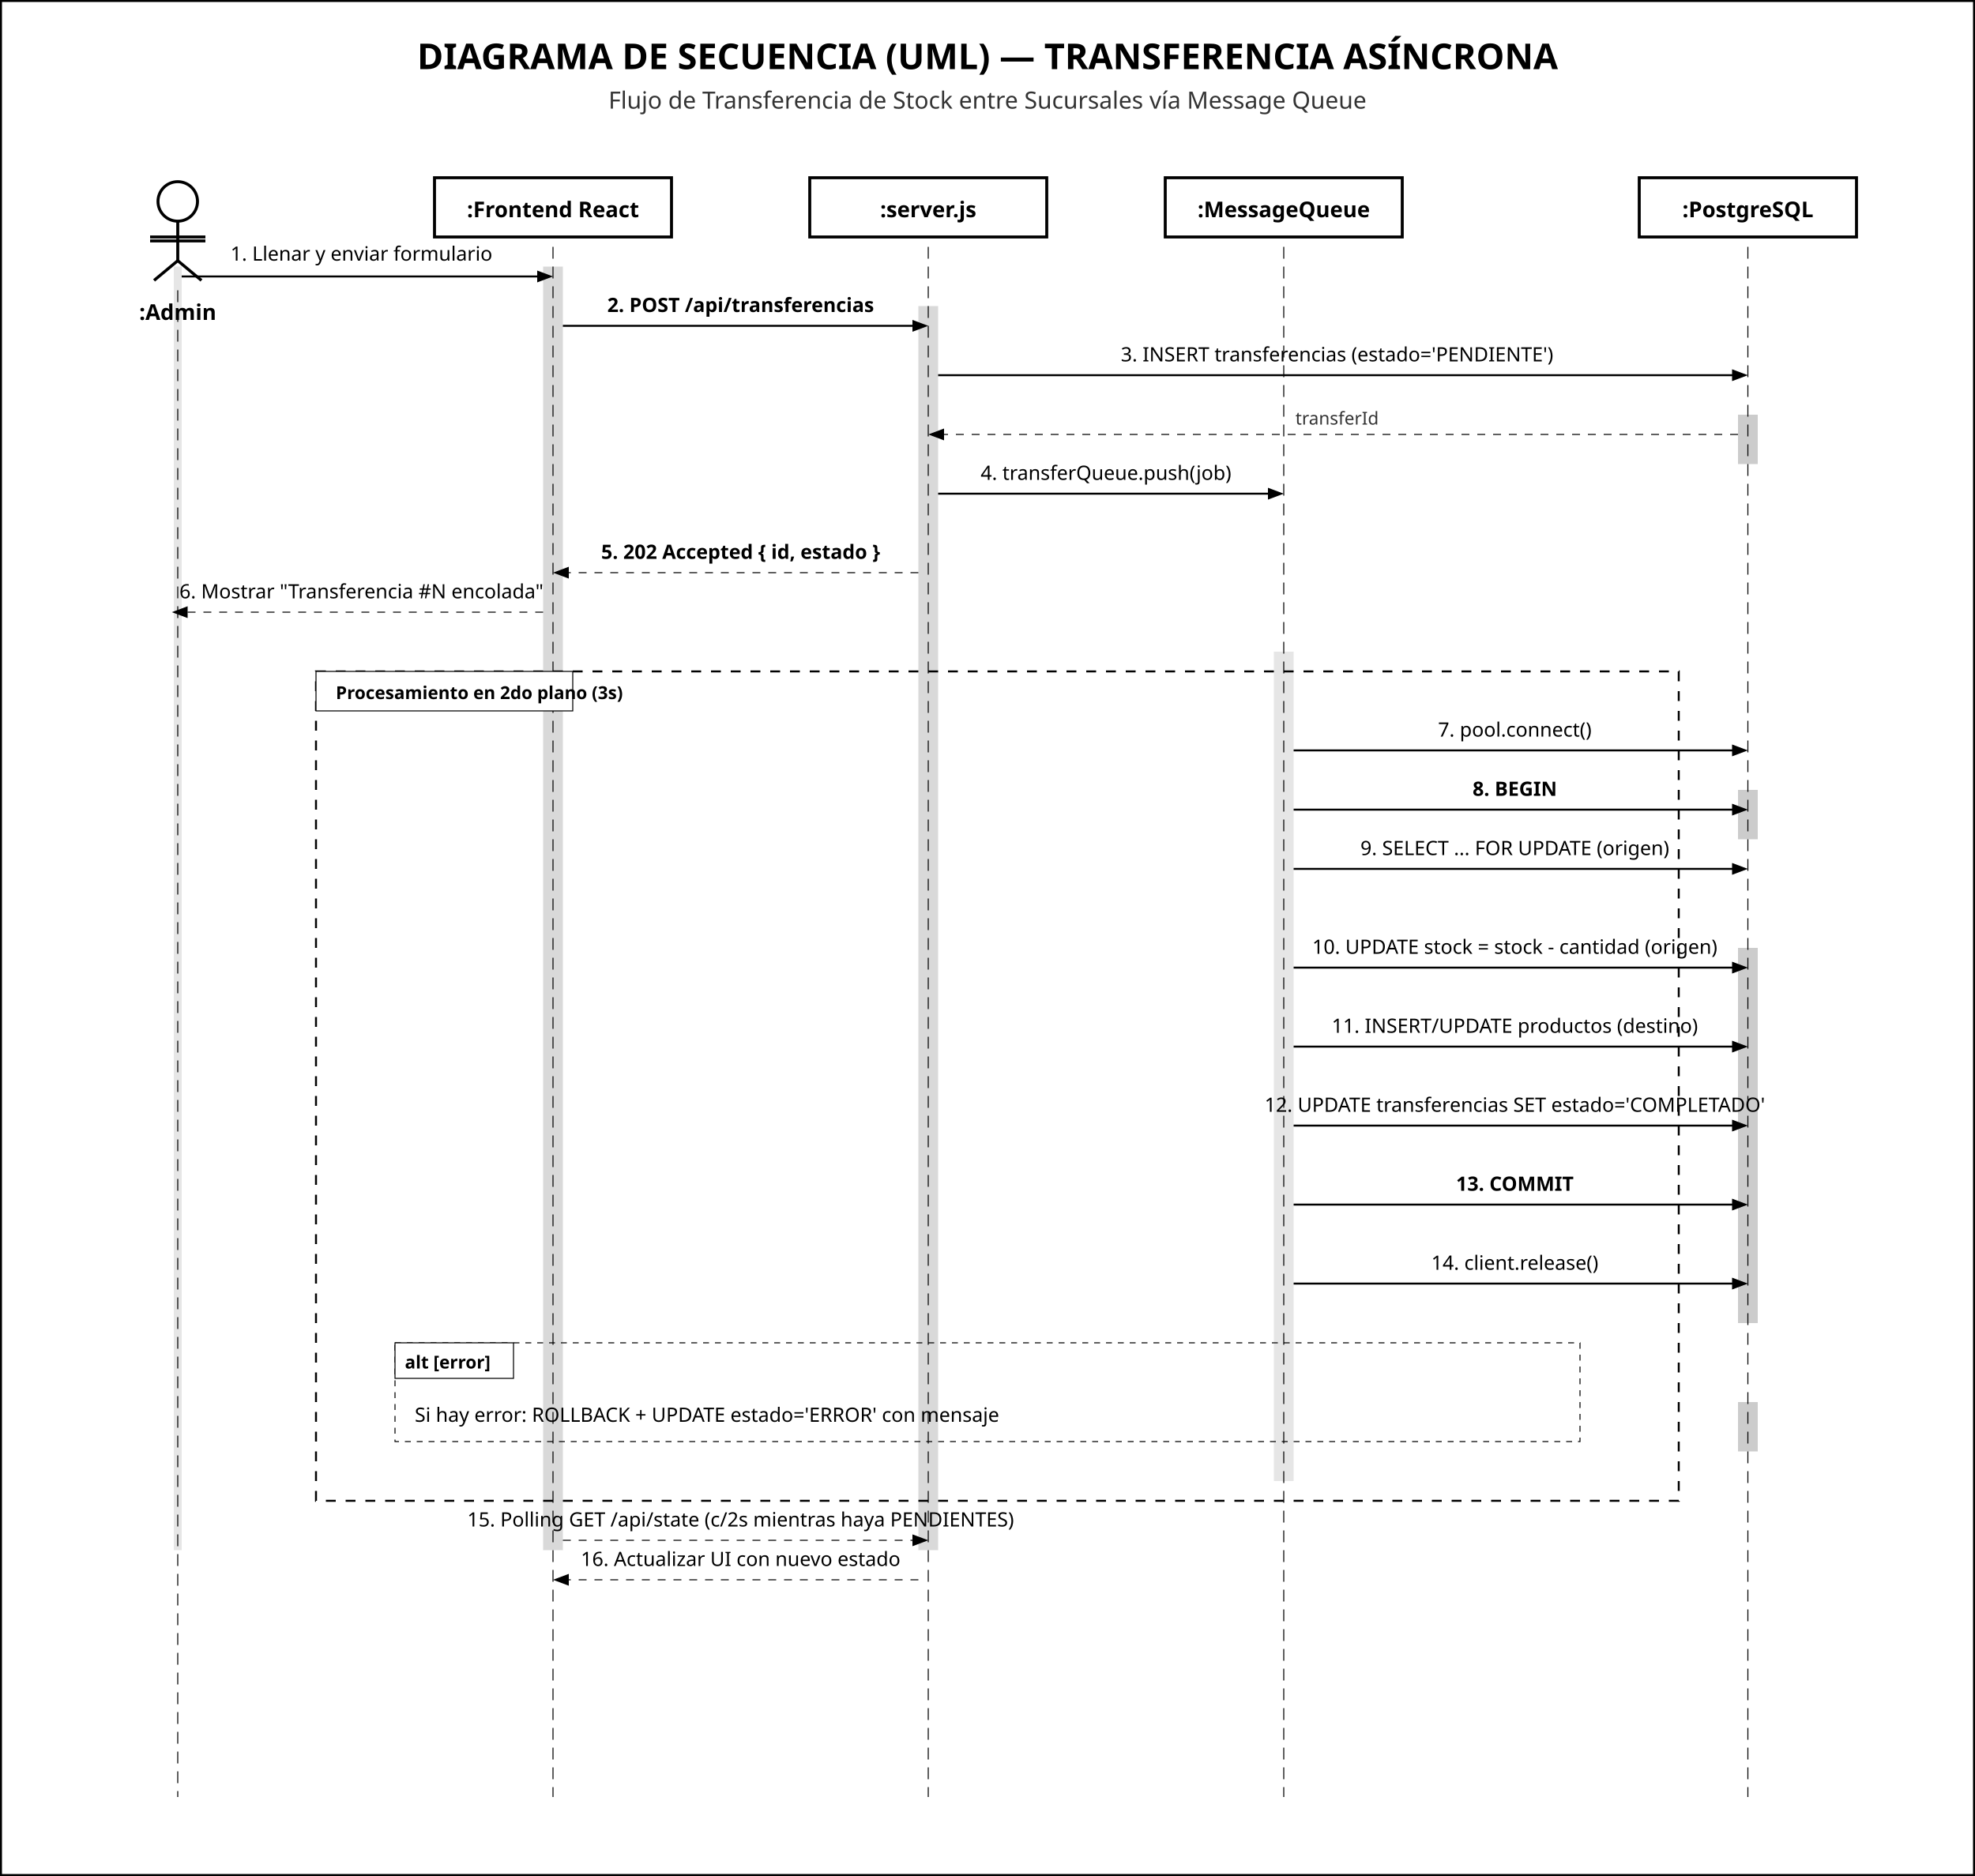
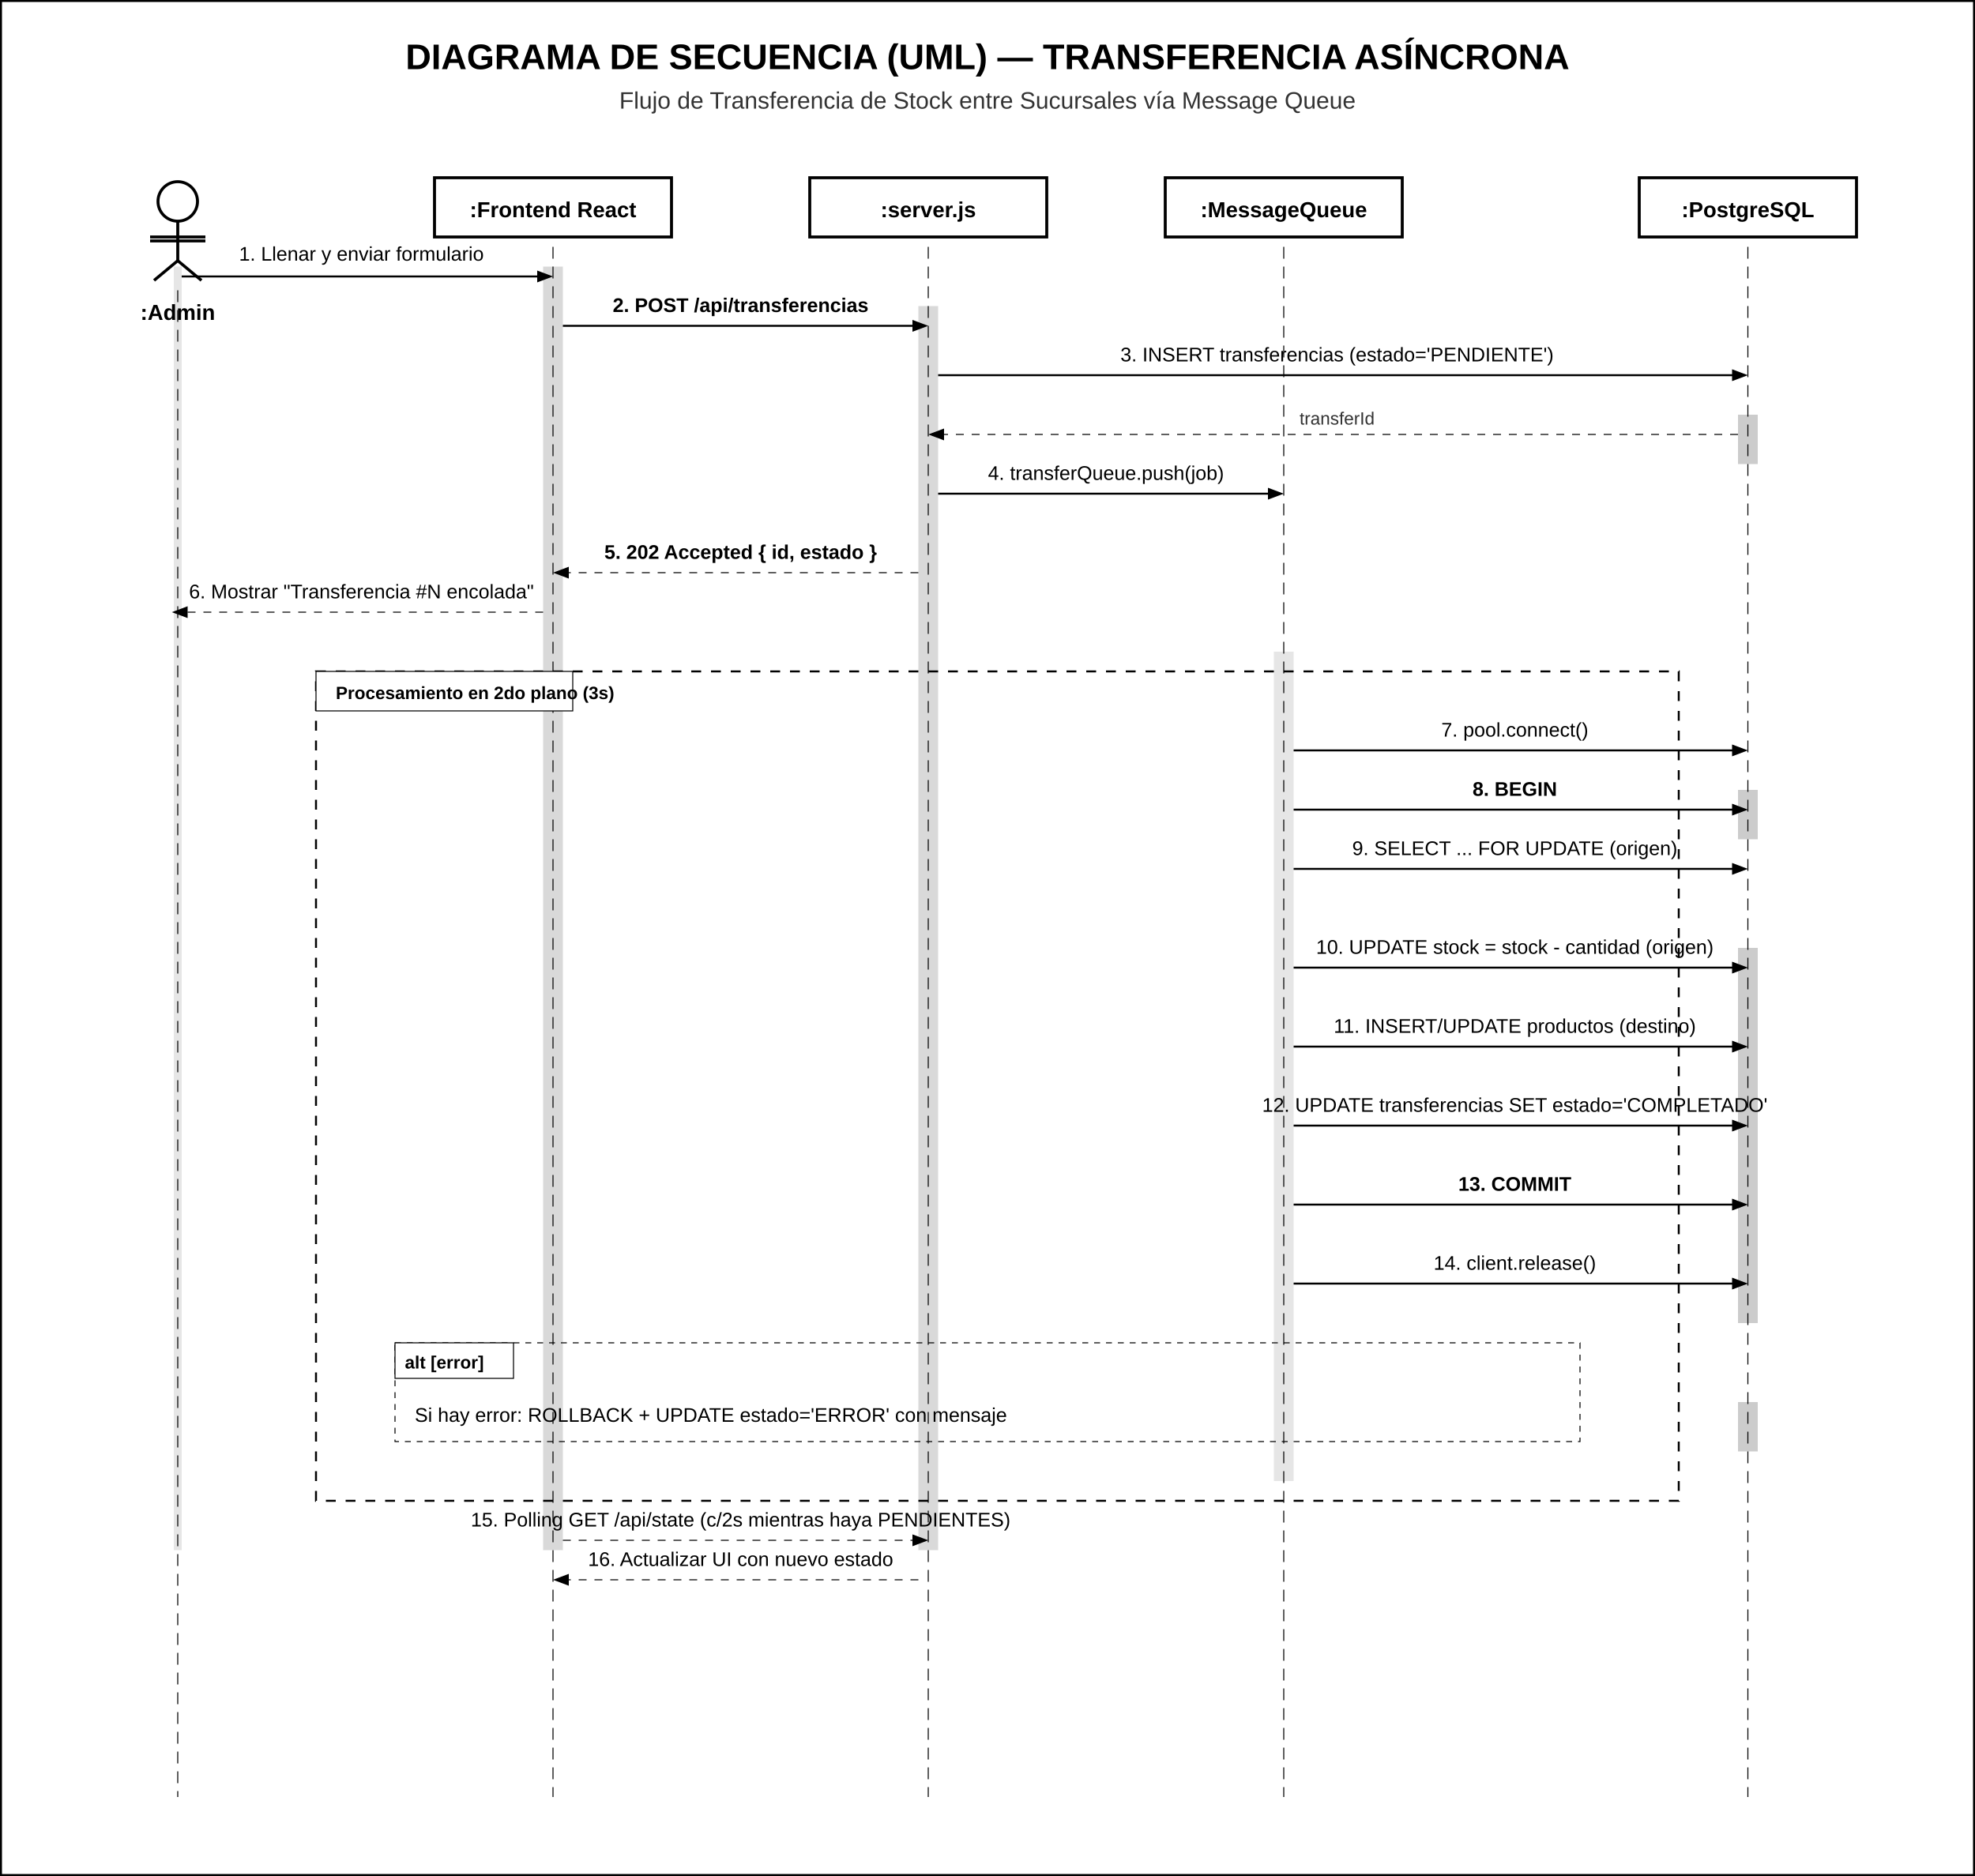
- <svg xmlns="http://www.w3.org/2000/svg" viewBox="0 0 1000 950" width="100%" height="100%">
+ <svg xmlns="http://www.w3.org/2000/svg" viewBox="0 0 1000 950" width="1000" height="950">
  <rect width="1000" height="950" fill="#ffffff" stroke="#000000" stroke-width="2" />
-   <text x="500" y="35" text-anchor="middle" fill="#000000" font-family="sans-serif" font-size="18" font-weight="bold">DIAGRAMA DE SECUENCIA (UML) — TRANSFERENCIA ASÍNCRONA</text>
-   <text x="500" y="55" text-anchor="middle" fill="#333333" font-family="sans-serif" font-size="12">Flujo de Transferencia de Stock entre Sucursales vía Message Queue</text>
+   <text x="500" y="35" text-anchor="middle" fill="#000000" font-family="Arial, Helvetica, sans-serif" font-size="18" font-weight="bold">DIAGRAMA DE SECUENCIA (UML) — TRANSFERENCIA ASÍNCRONA</text>
+   <text x="500" y="55" text-anchor="middle" fill="#333333" font-family="Arial, Helvetica, sans-serif" font-size="12">Flujo de Transferencia de Stock entre Sucursales vía Message Queue</text>
  <g transform="translate(50, 90)">
    <line x1="40" y1="57" x2="40" y2="820" stroke="#000000" stroke-width="0.5" stroke-dasharray="6 4" />
    <circle cx="40" cy="12" r="10" fill="none" stroke="#000000" stroke-width="1.5" />
    <line x1="40" y1="22" x2="40" y2="42" stroke="#000000" stroke-width="1.5" />
    <line x1="26" y1="30" x2="54" y2="30" stroke="#000000" stroke-width="1.5" />
    <line x1="26" y1="32" x2="54" y2="32" stroke="#000000" stroke-width="1.5" />
    <line x1="40" y1="42" x2="28" y2="52" stroke="#000000" stroke-width="1.5" />
    <line x1="40" y1="42" x2="52" y2="52" stroke="#000000" stroke-width="1.5" />
-     <text x="40" y="72" text-anchor="middle" fill="#000000" font-family="sans-serif" font-size="11" font-weight="bold">:Admin</text>
+     <text x="40" y="72" text-anchor="middle" fill="#000000" font-family="Arial, Helvetica, sans-serif" font-size="11" font-weight="bold">:Admin</text>
  </g>
  <g transform="translate(220, 90)">
    <line x1="60" y1="35" x2="60" y2="820" stroke="#000000" stroke-width="0.5" stroke-dasharray="6 4" />
    <rect width="120" height="30" fill="#ffffff" stroke="#000000" stroke-width="1.5" />
-     <text x="60" y="20" text-anchor="middle" fill="#000000" font-family="sans-serif" font-size="11" font-weight="bold">:Frontend React</text>
+     <text x="60" y="20" text-anchor="middle" fill="#000000" font-family="Arial, Helvetica, sans-serif" font-size="11" font-weight="bold">:Frontend React</text>
  </g>
  <g transform="translate(410, 90)">
    <line x1="60" y1="35" x2="60" y2="820" stroke="#000000" stroke-width="0.5" stroke-dasharray="6 4" />
    <rect width="120" height="30" fill="#ffffff" stroke="#000000" stroke-width="1.5" />
-     <text x="60" y="20" text-anchor="middle" fill="#000000" font-family="sans-serif" font-size="11" font-weight="bold">:server.js</text>
+     <text x="60" y="20" text-anchor="middle" fill="#000000" font-family="Arial, Helvetica, sans-serif" font-size="11" font-weight="bold">:server.js</text>
  </g>
  <g transform="translate(590, 90)">
    <line x1="60" y1="35" x2="60" y2="820" stroke="#000000" stroke-width="0.5" stroke-dasharray="6 4" />
    <rect width="120" height="30" fill="#ffffff" stroke="#000000" stroke-width="1.5" />
-     <text x="60" y="20" text-anchor="middle" fill="#000000" font-family="sans-serif" font-size="11" font-weight="bold">:MessageQueue</text>
+     <text x="60" y="20" text-anchor="middle" fill="#000000" font-family="Arial, Helvetica, sans-serif" font-size="11" font-weight="bold">:MessageQueue</text>
  </g>
  <g transform="translate(830, 90)">
    <line x1="55" y1="35" x2="55" y2="820" stroke="#000000" stroke-width="0.5" stroke-dasharray="6 4" />
    <rect width="110" height="30" fill="#ffffff" stroke="#000000" stroke-width="1.5" />
-     <text x="55" y="20" text-anchor="middle" fill="#000000" font-family="sans-serif" font-size="11" font-weight="bold">:PostgreSQL</text>
+     <text x="55" y="20" text-anchor="middle" fill="#000000" font-family="Arial, Helvetica, sans-serif" font-size="11" font-weight="bold">:PostgreSQL</text>
  </g>
  <rect x="88" y="135" width="4" height="650" fill="#000000" opacity="0.1" />
  <rect x="275" y="135" width="10" height="650" fill="#000000" opacity="0.15" />
  <rect x="465" y="155" width="10" height="630" fill="#000000" opacity="0.15" />
  <rect x="645" y="330" width="10" height="420" fill="#000000" opacity="0.1" />
  <rect x="880" y="210" width="10" height="25" fill="#000000" opacity="0.2" />
  <rect x="880" y="400" width="10" height="25" fill="#000000" opacity="0.2" />
  <rect x="880" y="480" width="10" height="190" fill="#000000" opacity="0.2" />
  <rect x="880" y="710" width="10" height="25" fill="#000000" opacity="0.2" />
  <line x1="92" y1="140" x2="275" y2="140" stroke="#000000" stroke-width="1" />
  <polygon points="272,137 280,140 272,143" fill="#000000" />
-   <text x="183" y="132" text-anchor="middle" fill="#000000" font-family="sans-serif" font-size="10">1. Llenar y enviar formulario</text>
+   <text x="183" y="132" text-anchor="middle" fill="#000000" font-family="Arial, Helvetica, sans-serif" font-size="10">1. Llenar y enviar formulario</text>
  <line x1="285" y1="165" x2="465" y2="165" stroke="#000000" stroke-width="1" />
  <polygon points="462,162 470,165 462,168" fill="#000000" />
-   <text x="375" y="158" text-anchor="middle" fill="#000000" font-family="sans-serif" font-size="10" font-weight="bold">2. POST /api/transferencias</text>
+   <text x="375" y="158" text-anchor="middle" fill="#000000" font-family="Arial, Helvetica, sans-serif" font-size="10" font-weight="bold">2. POST /api/transferencias</text>
  <line x1="475" y1="190" x2="880" y2="190" stroke="#000000" stroke-width="1" />
  <polygon points="877,187 885,190 877,193" fill="#000000" />
-   <text x="677" y="183" text-anchor="middle" fill="#000000" font-family="sans-serif" font-size="10">3. INSERT transferencias (estado='PENDIENTE')</text>
+   <text x="677" y="183" text-anchor="middle" fill="#000000" font-family="Arial, Helvetica, sans-serif" font-size="10">3. INSERT transferencias (estado='PENDIENTE')</text>
  <line x1="880" y1="220" x2="475" y2="220" stroke="#000000" stroke-width="0.5" stroke-dasharray="4 4" />
  <polygon points="478,217 470,220 478,223" fill="#000000" />
-   <text x="677" y="215" text-anchor="middle" fill="#333333" font-family="sans-serif" font-size="9">transferId</text>
+   <text x="677" y="215" text-anchor="middle" fill="#333333" font-family="Arial, Helvetica, sans-serif" font-size="9">transferId</text>
  <line x1="475" y1="250" x2="645" y2="250" stroke="#000000" stroke-width="1" />
  <polygon points="642,247 650,250 642,253" fill="#000000" />
-   <text x="560" y="243" text-anchor="middle" fill="#000000" font-family="sans-serif" font-size="10">4. transferQueue.push(job)</text>
+   <text x="560" y="243" text-anchor="middle" fill="#000000" font-family="Arial, Helvetica, sans-serif" font-size="10">4. transferQueue.push(job)</text>
  <line x1="465" y1="290" x2="285" y2="290" stroke="#000000" stroke-width="0.5" stroke-dasharray="4 4" />
  <polygon points="288,287 280,290 288,293" fill="#000000" />
-   <text x="375" y="283" text-anchor="middle" fill="#000000" font-family="sans-serif" font-size="10" font-weight="bold">5. 202 Accepted { id, estado }</text>
+   <text x="375" y="283" text-anchor="middle" fill="#000000" font-family="Arial, Helvetica, sans-serif" font-size="10" font-weight="bold">5. 202 Accepted { id, estado }</text>
  <line x1="275" y1="310" x2="92" y2="310" stroke="#000000" stroke-width="0.5" stroke-dasharray="4 4" />
  <polygon points="95,307 87,310 95,313" fill="#000000" />
-   <text x="183" y="303" text-anchor="middle" fill="#000000" font-family="sans-serif" font-size="10">6. Mostrar "Transferencia #N encolada"</text>
+   <text x="183" y="303" text-anchor="middle" fill="#000000" font-family="Arial, Helvetica, sans-serif" font-size="10">6. Mostrar "Transferencia #N encolada"</text>
  <rect x="160" y="340" width="690" height="420" fill="none" stroke="#000000" stroke-width="1" stroke-dasharray="5 5" />
  <rect x="160" y="340" width="130" height="20" fill="#ffffff" stroke="#000000" stroke-width="0.5" />
-   <text x="170" y="354" fill="#000000" font-family="sans-serif" font-size="9" font-weight="bold">Procesamiento en 2do plano (3s)</text>
+   <text x="170" y="354" fill="#000000" font-family="Arial, Helvetica, sans-serif" font-size="9" font-weight="bold">Procesamiento en 2do plano (3s)</text>
  <line x1="655" y1="380" x2="880" y2="380" stroke="#000000" stroke-width="1" />
  <polygon points="877,377 885,380 877,383" fill="#000000" />
-   <text x="767" y="373" text-anchor="middle" fill="#000000" font-family="sans-serif" font-size="10">7. pool.connect()</text>
+   <text x="767" y="373" text-anchor="middle" fill="#000000" font-family="Arial, Helvetica, sans-serif" font-size="10">7. pool.connect()</text>
  <line x1="655" y1="410" x2="880" y2="410" stroke="#000000" stroke-width="1" />
  <polygon points="877,407 885,410 877,413" fill="#000000" />
-   <text x="767" y="403" text-anchor="middle" fill="#000000" font-family="sans-serif" font-size="10" font-weight="bold">8. BEGIN</text>
+   <text x="767" y="403" text-anchor="middle" fill="#000000" font-family="Arial, Helvetica, sans-serif" font-size="10" font-weight="bold">8. BEGIN</text>
  <line x1="655" y1="440" x2="880" y2="440" stroke="#000000" stroke-width="1" />
  <polygon points="877,437 885,440 877,443" fill="#000000" />
-   <text x="767" y="433" text-anchor="middle" fill="#000000" font-family="sans-serif" font-size="10">9. SELECT ... FOR UPDATE (origen)</text>
+   <text x="767" y="433" text-anchor="middle" fill="#000000" font-family="Arial, Helvetica, sans-serif" font-size="10">9. SELECT ... FOR UPDATE (origen)</text>
  <line x1="655" y1="490" x2="880" y2="490" stroke="#000000" stroke-width="1" />
  <polygon points="877,487 885,490 877,493" fill="#000000" />
-   <text x="767" y="483" text-anchor="middle" fill="#000000" font-family="sans-serif" font-size="10">10. UPDATE stock = stock - cantidad (origen)</text>
+   <text x="767" y="483" text-anchor="middle" fill="#000000" font-family="Arial, Helvetica, sans-serif" font-size="10">10. UPDATE stock = stock - cantidad (origen)</text>
  <line x1="655" y1="530" x2="880" y2="530" stroke="#000000" stroke-width="1" />
  <polygon points="877,527 885,530 877,533" fill="#000000" />
-   <text x="767" y="523" text-anchor="middle" fill="#000000" font-family="sans-serif" font-size="10">11. INSERT/UPDATE productos (destino)</text>
+   <text x="767" y="523" text-anchor="middle" fill="#000000" font-family="Arial, Helvetica, sans-serif" font-size="10">11. INSERT/UPDATE productos (destino)</text>
  <line x1="655" y1="570" x2="880" y2="570" stroke="#000000" stroke-width="1" />
  <polygon points="877,567 885,570 877,573" fill="#000000" />
-   <text x="767" y="563" text-anchor="middle" fill="#000000" font-family="sans-serif" font-size="10">12. UPDATE transferencias SET estado='COMPLETADO'</text>
+   <text x="767" y="563" text-anchor="middle" fill="#000000" font-family="Arial, Helvetica, sans-serif" font-size="10">12. UPDATE transferencias SET estado='COMPLETADO'</text>
  <line x1="655" y1="610" x2="880" y2="610" stroke="#000000" stroke-width="1" />
  <polygon points="877,607 885,610 877,613" fill="#000000" />
-   <text x="767" y="603" text-anchor="middle" fill="#000000" font-family="sans-serif" font-size="10" font-weight="bold">13. COMMIT</text>
+   <text x="767" y="603" text-anchor="middle" fill="#000000" font-family="Arial, Helvetica, sans-serif" font-size="10" font-weight="bold">13. COMMIT</text>
  <line x1="655" y1="650" x2="880" y2="650" stroke="#000000" stroke-width="1" />
  <polygon points="877,647 885,650 877,653" fill="#000000" />
-   <text x="767" y="643" text-anchor="middle" fill="#000000" font-family="sans-serif" font-size="10">14. client.release()</text>
+   <text x="767" y="643" text-anchor="middle" fill="#000000" font-family="Arial, Helvetica, sans-serif" font-size="10">14. client.release()</text>
  <rect x="200" y="680" width="600" height="50" fill="none" stroke="#000000" stroke-width="0.5" stroke-dasharray="3 3" />
  <rect x="200" y="680" width="60" height="18" fill="#ffffff" stroke="#000000" stroke-width="0.5" />
-   <text x="205" y="693" fill="#000000" font-family="sans-serif" font-size="9" font-weight="bold">alt [error]</text>
-   <text x="210" y="720" fill="#000000" font-family="sans-serif" font-size="10">Si hay error: ROLLBACK + UPDATE estado='ERROR' con mensaje</text>
+   <text x="205" y="693" fill="#000000" font-family="Arial, Helvetica, sans-serif" font-size="9" font-weight="bold">alt [error]</text>
+   <text x="210" y="720" fill="#000000" font-family="Arial, Helvetica, sans-serif" font-size="10">Si hay error: ROLLBACK + UPDATE estado='ERROR' con mensaje</text>
  <line x1="285" y1="780" x2="465" y2="780" stroke="#000000" stroke-width="0.5" stroke-dasharray="4 4" />
  <polygon points="462,777 470,780 462,783" fill="#000000" />
-   <text x="375" y="773" text-anchor="middle" fill="#000000" font-family="sans-serif" font-size="10">15. Polling GET /api/state (c/2s mientras haya PENDIENTES)</text>
+   <text x="375" y="773" text-anchor="middle" fill="#000000" font-family="Arial, Helvetica, sans-serif" font-size="10">15. Polling GET /api/state (c/2s mientras haya PENDIENTES)</text>
  <line x1="465" y1="800" x2="285" y2="800" stroke="#000000" stroke-width="0.5" stroke-dasharray="4 4" />
  <polygon points="288,797 280,800 288,803" fill="#000000" />
-   <text x="375" y="793" text-anchor="middle" fill="#000000" font-family="sans-serif" font-size="10">16. Actualizar UI con nuevo estado</text>
+   <text x="375" y="793" text-anchor="middle" fill="#000000" font-family="Arial, Helvetica, sans-serif" font-size="10">16. Actualizar UI con nuevo estado</text>
</svg>
